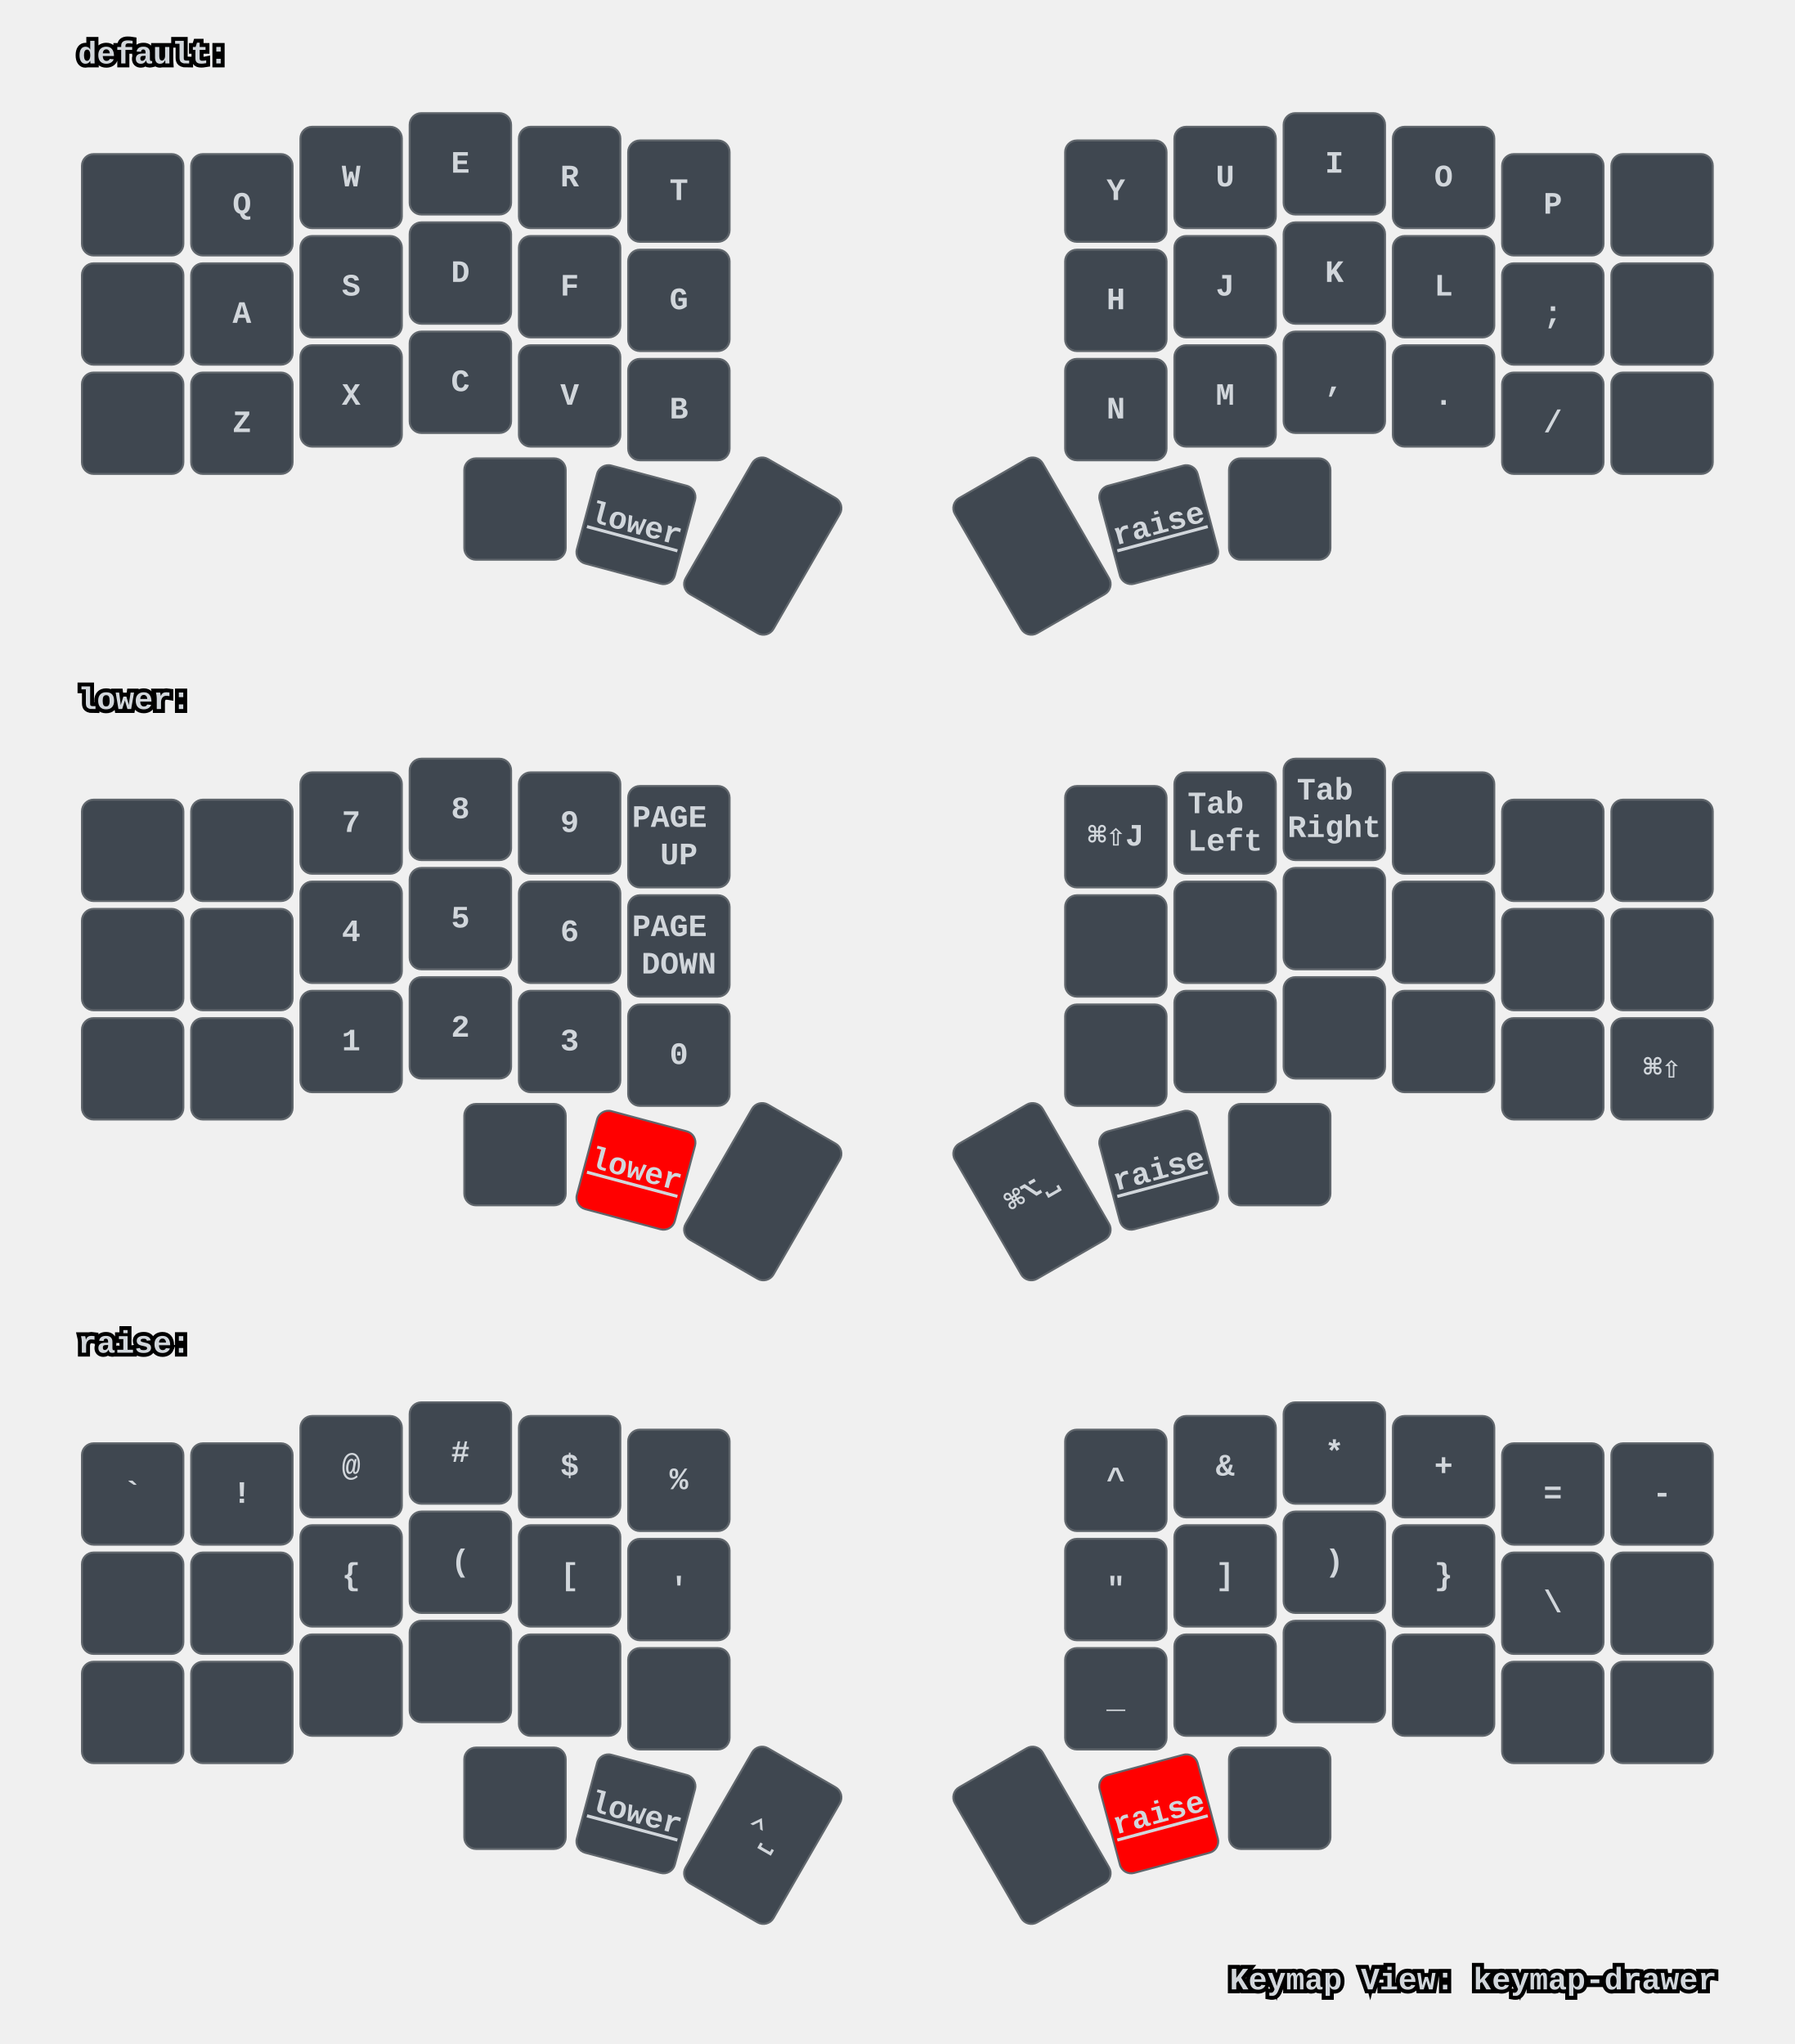
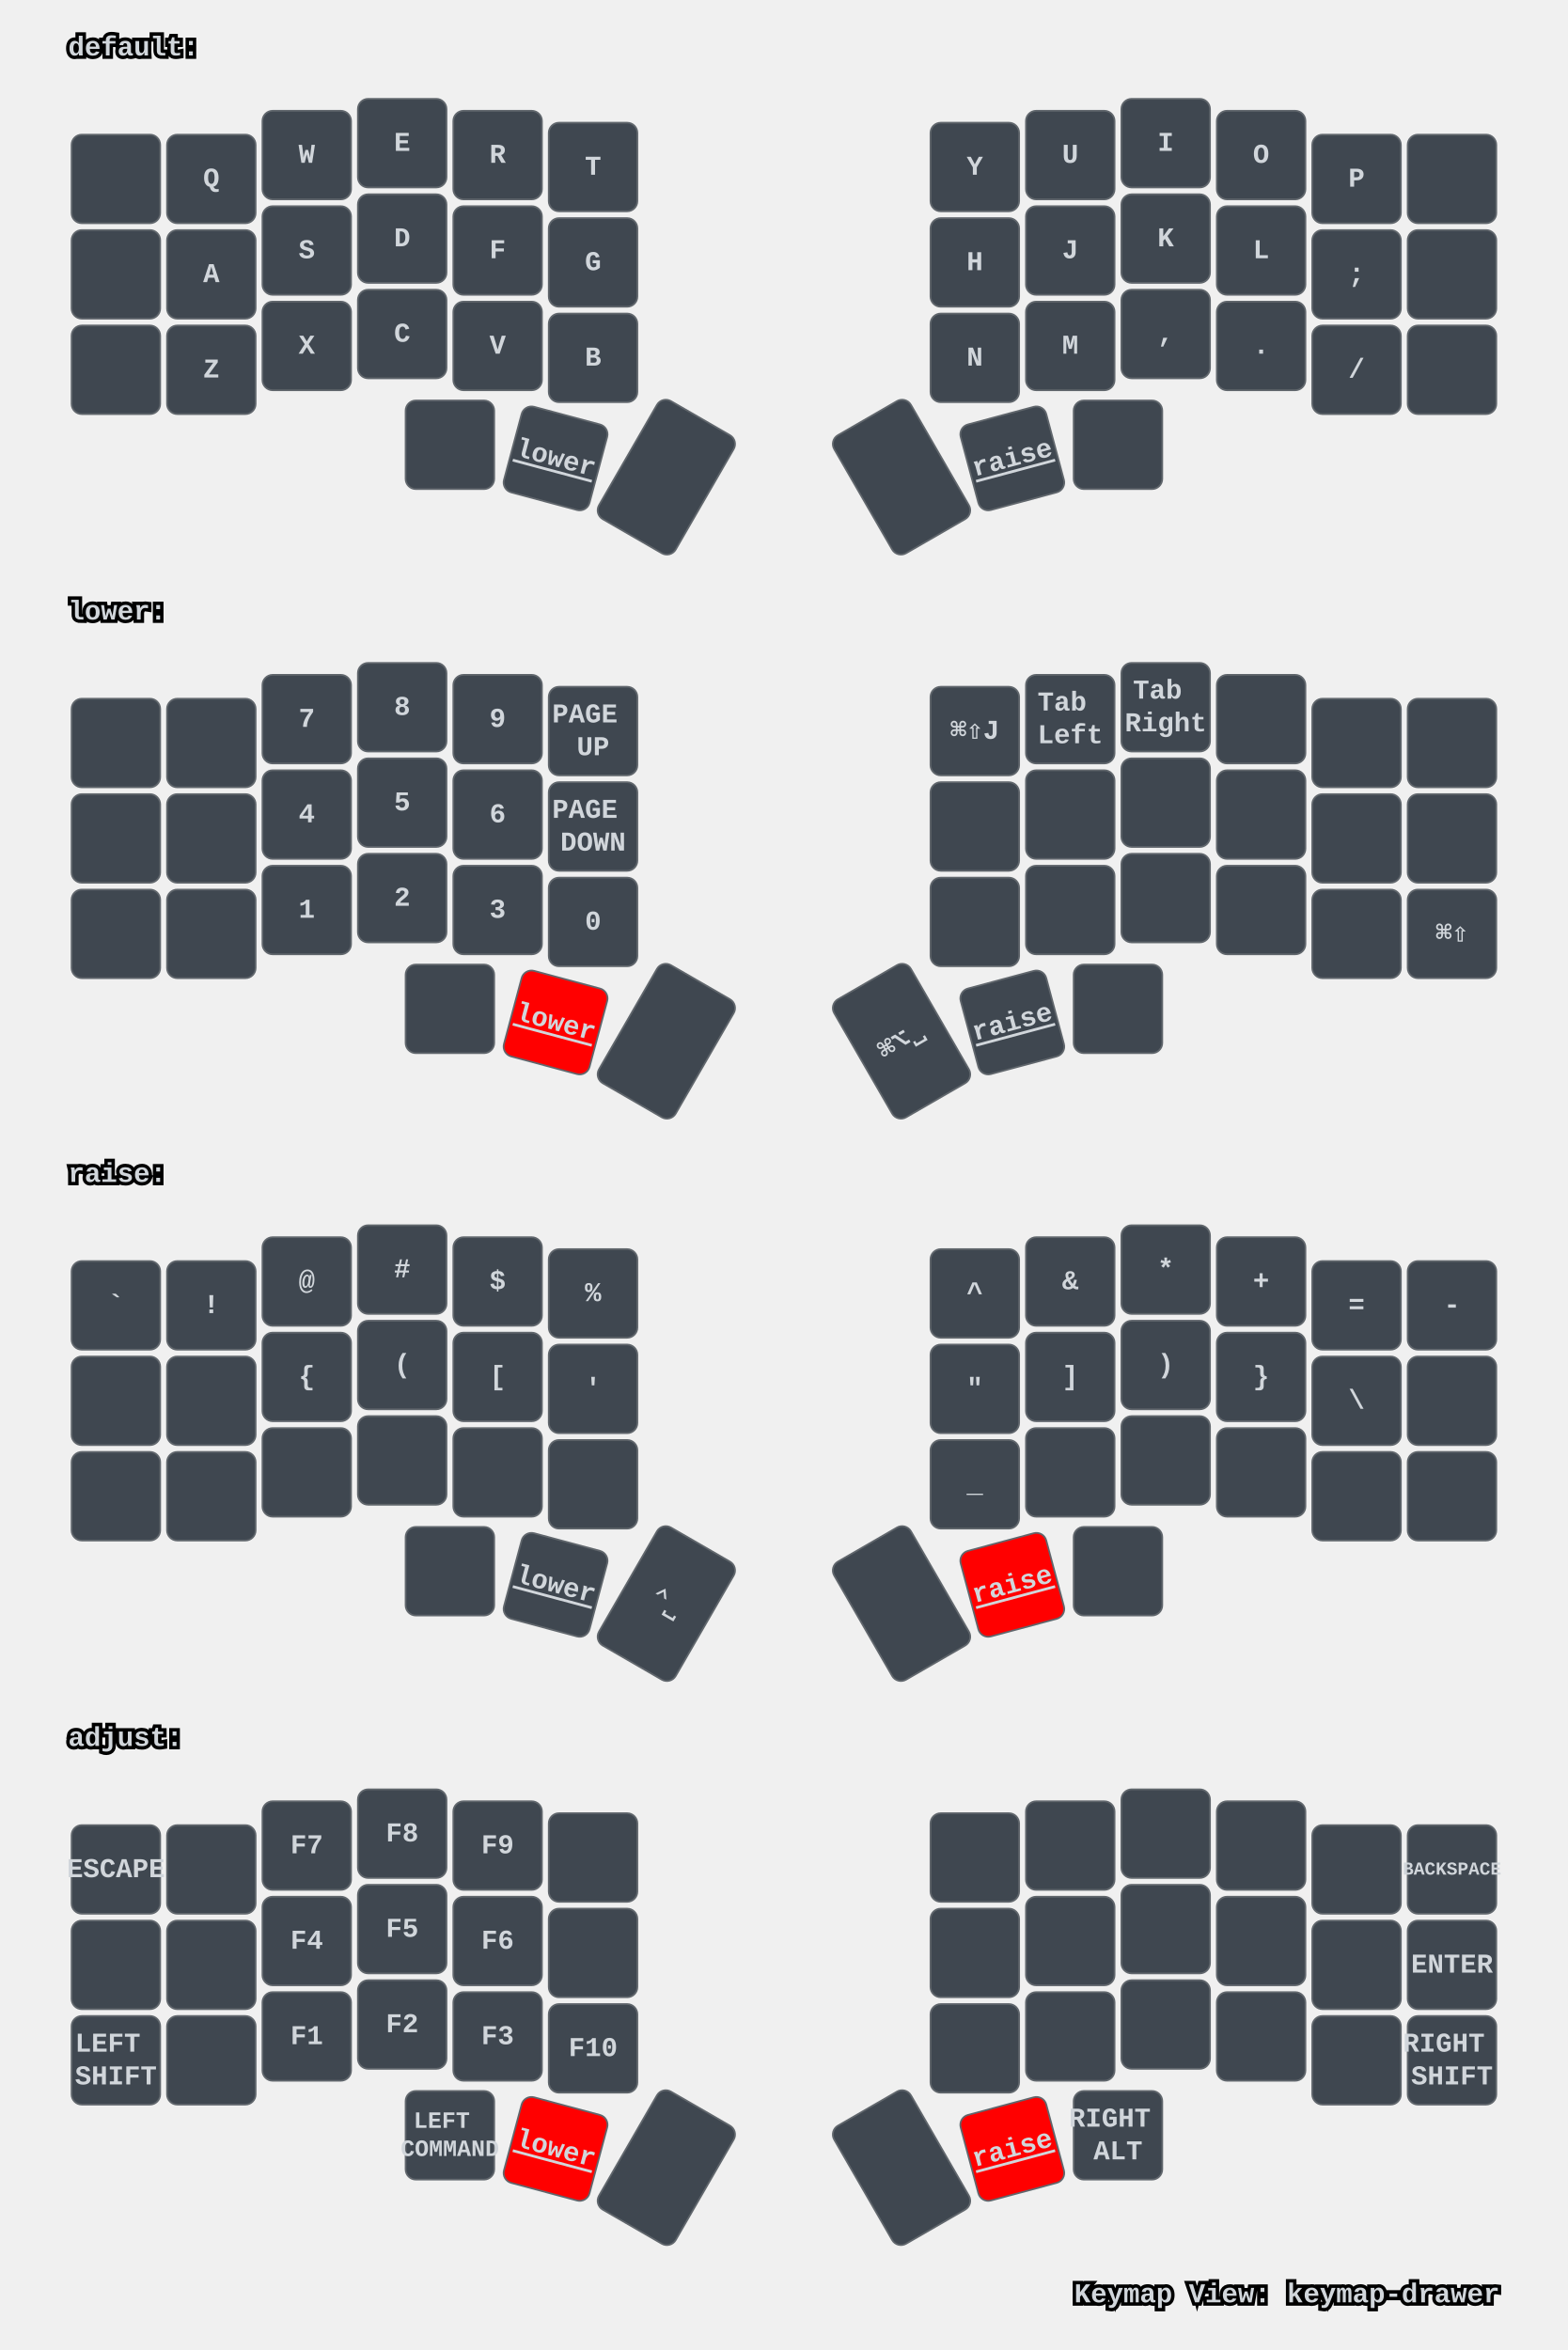
- <svg xmlns="http://www.w3.org/2000/svg" xmlns:xlink="http://www.w3.org/1999/xlink" width="920" height="1048" viewBox="0 0 920 1048" class="keymap">
+ <svg xmlns="http://www.w3.org/2000/svg" xmlns:xlink="http://www.w3.org/1999/xlink" width="920" height="1379" viewBox="0 0 920 1379" class="keymap">
  <defs>/* start glyphs */
<svg id="mdi:apple-keyboard-command">
      <svg id="mdi-apple-keyboard-command" viewBox="0 0 24 24">
        <path d="M6,2A4,4 0 0,1 10,6V8H14V6A4,4 0 0,1 18,2A4,4 0 0,1 22,6A4,4 0 0,1 18,10H16V14H18A4,4 0 0,1 22,18A4,4 0 0,1 18,22A4,4 0 0,1 14,18V16H10V18A4,4 0 0,1 6,22A4,4 0 0,1 2,18A4,4 0 0,1 6,14H8V10H6A4,4 0 0,1 2,6A4,4 0 0,1 6,2M16,18A2,2 0 0,0 18,20A2,2 0 0,0 20,18A2,2 0 0,0 18,16H16V18M14,10H10V14H14V10M6,16A2,2 0 0,0 4,18A2,2 0 0,0 6,20A2,2 0 0,0 8,18V16H6M8,6A2,2 0 0,0 6,4A2,2 0 0,0 4,6A2,2 0 0,0 6,8H8V6M18,8A2,2 0 0,0 20,6A2,2 0 0,0 18,4A2,2 0 0,0 16,6V8H18Z" />
      </svg>
    </svg>
    <svg id="mdi:apple-keyboard-control">
      <svg id="mdi-apple-keyboard-control" viewBox="0 0 24 24">
        <path d="M19.78,11.78L18.36,13.19L12,6.83L5.64,13.19L4.22,11.78L12,4L19.78,11.78Z" />
      </svg>
    </svg>
    <svg id="mdi:apple-keyboard-option">
      <svg id="mdi-apple-keyboard-option" viewBox="0 0 24 24">
        <path d="M3,4H9.11L16.15,18H21V20H14.88L7.84,6H3V4M14,4H21V6H14V4Z" />
      </svg>
    </svg>
    <svg id="mdi:apple-keyboard-shift">
      <svg id="mdi-apple-keyboard-shift" viewBox="0 0 24 24">
        <path d="M15,18V12H17.17L12,6.83L6.83,12H9V18H15M12,4L22,14H17V20H7V14H2L12,4Z" />
      </svg>
    </svg>
    <svg id="mdi:arrow-down-bold">
      <svg id="mdi-arrow-down-bold" viewBox="0 0 24 24">
        <path d="M9,4H15V12H19.84L12,19.84L4.16,12H9V4Z" />
      </svg>
    </svg>
    <svg id="mdi:arrow-left-bold">
      <svg id="mdi-arrow-left-bold" viewBox="0 0 24 24">
        <path d="M20,9V15H12V19.84L4.16,12L12,4.16V9H20Z" />
      </svg>
    </svg>
    <svg id="mdi:arrow-right-bold">
      <svg id="mdi-arrow-right-bold" viewBox="0 0 24 24">
        <path d="M4,15V9H12V4.16L19.84,12L12,19.84V15H4Z" />
      </svg>
    </svg>
    <svg id="mdi:arrow-up-bold">
      <svg id="mdi-arrow-up-bold" viewBox="0 0 24 24">
        <path d="M15,20H9V12H4.16L12,4.16L19.84,12H15V20Z" />
      </svg>
    </svg>
    <svg id="mdi:backspace-outline">
      <svg id="mdi-backspace-outline" viewBox="0 0 24 24">
        <path d="M19,15.59L17.59,17L14,13.41L10.41,17L9,15.59L12.59,12L9,8.41L10.41,7L14,10.59L17.59,7L19,8.41L15.41,12L19,15.59M22,3A2,2 0 0,1 24,5V19A2,2 0 0,1 22,21H7C6.31,21 5.77,20.64 5.41,20.11L0,12L5.41,3.88C5.77,3.35 6.31,3 7,3H22M22,5H7L2.28,12L7,19H22V5Z" />
      </svg>
    </svg>
    <svg id="mdi:backspace-reverse-outline">
      <svg id="mdi-backspace-reverse-outline" viewBox="0 0 24 24">
        <path d="M5,15.59L6.41,17L10,13.41L13.59,17L15,15.59L11.41,12L15,8.41L13.59,7L10,10.59L6.41,7L5,8.41L8.59,12L5,15.59M2,3A2,2 0 0,0 0,5V19A2,2 0 0,0 2,21H17C17.69,21 18.23,20.64 18.59,20.11L24,12L18.59,3.88C18.23,3.35 17.69,3 17,3H2M2,5H17L21.72,12L17,19H2V5Z" />
      </svg>
    </svg>
    <svg id="mdi:keyboard-esc">
      <svg id="mdi-keyboard-esc" viewBox="0 0 24 24">
        <path d="M1 7H7V9H3V11H7V13H3V15H7V17H1V7M11 7H15V9H11V11H13C14.11 11 15 11.9 15 13V15C15 16.11 14.11 17 13 17H9V15H13V13H11C9.9 13 9 12.11 9 11V9C9 7.9 9.9 7 11 7M19 7H21C22.11 7 23 7.9 23 9V10H21V9H19V15H21V14H23V15C23 16.11 22.11 17 21 17H19C17.9 17 17 16.11 17 15V9C17 7.9 17.9 7 19 7Z" />
      </svg>
    </svg>
    <svg id="mdi:keyboard-return">
      <svg id="mdi-keyboard-return" viewBox="0 0 24 24">
        <path d="M19,7V11H5.83L9.41,7.41L8,6L2,12L8,18L9.41,16.58L5.83,13H21V7H19Z" />
      </svg>
    </svg>
    <svg id="mdi:keyboard-space">
      <svg id="mdi-keyboard-space" viewBox="0 0 24 24">
        <path d="M3 15H5V19H19V15H21V19C21 20.1 20.1 21 19 21H5C3.9 21 3 20.1 3 19V15Z" />
      </svg>
    </svg>
    <svg id="mdi:keyboard-tab">
      <svg id="mdi-keyboard-tab" viewBox="0 0 24 24">
        <path d="M20,18H22V6H20M11.59,7.41L15.17,11H1V13H15.17L11.59,16.58L13,18L19,12L13,6L11.59,7.41Z" />
      </svg>
    </svg>
    <svg id="mdi:volume-high">
      <svg id="mdi-volume-high" viewBox="0 0 24 24">
        <path d="M14,3.23V5.29C16.89,6.15 19,8.83 19,12C19,15.17 16.89,17.84 14,18.7V20.77C18,19.86 21,16.28 21,12C21,7.72 18,4.14 14,3.23M16.5,12C16.5,10.23 15.5,8.71 14,7.97V16C15.5,15.29 16.5,13.76 16.5,12M3,9V15H7L12,20V4L7,9H3Z" />
      </svg>
    </svg>
    <svg id="mdi:volume-low">
      <svg id="mdi-volume-low" viewBox="0 0 24 24">
        <path d="M7,9V15H11L16,20V4L11,9H7Z" />
      </svg>
    </svg>
  </defs>/* end glyphs */
<style>/* inherit to force styles through use tags */
svg path {
    fill: inherit;
}

/* font and background color specifications */
svg.keymap {
    font-family: SFMono-Regular,Consolas,Liberation Mono,Menlo,monospace;
    font-size: 14px;
    font-kerning: normal;
    text-rendering: optimizeLegibility;
    fill: #24292e;
}

/* default key styling */
rect.key {
    fill: #f6f8fa;
}

rect.key, rect.combo {
    stroke: #c9cccf;
    stroke-width: 1;
}

/* default key side styling, only used is draw_key_sides is set */
rect.side {
    filter: brightness(90%);
}

/* color accent for combo boxes */
rect.combo, rect.combo-separate {
    fill: #cdf;
}

/* color accent for held keys */
rect.held, rect.combo.held {
    fill: #fdd;
}

/* color accent for ghost (optional) keys */
rect.ghost, rect.combo.ghost {
    stroke-dasharray: 4, 4;
    stroke-width: 2;
}

text {
    text-anchor: middle;
    dominant-baseline: middle;
}

/* styling for layer labels */
text.label {
    font-weight: bold;
    text-anchor: start;
    stroke: white;
    stroke-width: 4;
    paint-order: stroke;
}

/* styling for optional footer */
text.footer {
    text-anchor: end;
    dominant-baseline: auto;
    stroke: white;
    stroke-width: 4;
    paint-order: stroke;
}

/* styling for combo tap, and key non-tap label text */
text.combo, text.hold, text.shifted, text.left, text.right {
    font-size: 11px;
}

text.hold {
    text-anchor: middle;
    dominant-baseline: auto;
}

text.shifted {
    text-anchor: middle;
    dominant-baseline: hanging;
}

text.left {
    text-anchor: start;
}

text.right {
    text-anchor: end;
}

text.layer-activator {
    text-decoration: underline;
}

/* styling for hold/shifted label text in combo box */
text.combo.hold, text.combo.shifted, text.combo.left, text.combo.right {
    font-size: 8px;
}

/* lighter symbol for transparent keys */
text.trans {
    fill: #7b7e81;
}

/* styling for combo dendrons */
path.combo {
    stroke-width: 1;
    stroke: gray;
    fill: none;
}

/* Start Tabler Icons Cleanup */
/* cannot use height/width with glyphs */
.icon-tabler &gt; path {
    fill: inherit;
    stroke: inherit;
    stroke-width: 2;
}
/* hide tabler's default box */
.icon-tabler &gt; path[stroke="none"][fill="none"] {
    visibility: hidden;
}
/* End Tabler Icons Cleanup */

svg.keymap { fill: #d1d6db; }
rect.key { fill: #3f4750; }
rect.key, rect.combo { stroke: #60666c; }
rect.combo, rect.combo-separate { fill: #1f3d7a; }
rect.held, rect.combo.held { fill: #854747; }
text.label, text.footer { stroke: black; }
text.trans { fill: #7e8184; }
path.combo { stroke: #7f7f7f; }

/* For default sytles, see https://github.com/caksoylar/keymap-drawer/blob/main/keymap_drawer/config.py#L85 */

svg.keymap {
  font-family: Ubuntu Mono, Inconsolata, Consolas, Liberation Mono, Menlo, monospace;
  font-size: 16px;
  font-weight: bold;
  text-rendering: optimizeLegibility;
}

/* Color accent for held keys
red = #f00
green = #0f0
blue = #00f
yellow = #ff0
cyan = #0ff
magenta = #f0f
white = #fff
black = #000
grey = #888
light grey = #ccc
#ffc
*/
rect.held, rect.combo.held {
    fill: #f00;
}

/* Technique borrowed and extended from https://github.com/englmaxi/zmk-config/blob/master/keymap-drawer/config.yaml */
.sym_sub_text.tap {
  translate: -5px 2px;
  font-size: 20px;
}
.sym_sub_text.shifted {
  translate: 10px 13px;
  font-size: 10px;
  opacity: 1.0;
}
.combo.sym_sub_text.tap {
  translate: -1px 1px;
}
.combo.sym_sub_text.shifted {
  translate: 7px 5px;
  font-size: 10px;
  opacity: 1.0;
}

/* Toggle */
.toggle.shifted {
  translate: -10px 12px;
}

.toggle.hold {
  translate: 13px -23px;
}

/* Variant for tap-dances */
.tap_dance.tap {
  translate: -7px 0px;
  font-size: 12px;
}
.tap_dance.shifted {
  translate: 7px 17px;
  font-size: 12px;
  opacity: 1.0;
}

/* Variant for symbol next to symbol */
.sym_by_sym.tap {
  translate: -6px 0px;
}
.sym_by_sym.shifted {
  translate: 10px 12px;
  opacity: 1.0;
}

.combo.sym_by_sym.tap {
  translate: -35px 0px;
}
.combo.sym_by_sym.shifted {
  translate: 35px 20px;
  opacity: 1.0;
}

.combo.sym_by_sym.hold {
  visibility: hidden;
}

/* hide hold box for combo sym_by_sym */
.combo.sym_by_sym.hold &gt; path[stroke="none"][fill="none"] {
  visibility: hidden;
}
</style>
  <g transform="translate(40, 0)" class="layer-default">
    <text x="0" y="28" class="label" id="default">default:</text>
    <g transform="translate(0, 56)">
      <g transform="translate(28, 49)" class="key keypos-0">
        <rect rx="6" ry="6" x="-26" y="-26" width="52" height="52" class="key" />
        <use href="#mdi:keyboard-tab" xlink:href="#mdi:keyboard-tab" x="-9" y="-9" height="18" width="18.0" class="key tap glyph mdi:keyboard-tab" />
      </g>
      <g transform="translate(84, 49)" class="key keypos-1">
        <rect rx="6" ry="6" x="-26" y="-26" width="52" height="52" class="key" />
        <text x="0" y="0" class="key tap">Q</text>
      </g>
      <g transform="translate(140, 35)" class="key keypos-2">
        <rect rx="6" ry="6" x="-26" y="-26" width="52" height="52" class="key" />
        <text x="0" y="0" class="key tap">W</text>
      </g>
      <g transform="translate(196, 28)" class="key keypos-3">
        <rect rx="6" ry="6" x="-26" y="-26" width="52" height="52" class="key" />
        <text x="0" y="0" class="key tap">E</text>
      </g>
      <g transform="translate(252, 35)" class="key keypos-4">
        <rect rx="6" ry="6" x="-26" y="-26" width="52" height="52" class="key" />
        <text x="0" y="0" class="key tap">R</text>
      </g>
      <g transform="translate(308, 42)" class="key keypos-5">
        <rect rx="6" ry="6" x="-26" y="-26" width="52" height="52" class="key" />
        <text x="0" y="0" class="key tap">T</text>
      </g>
      <g transform="translate(532, 42)" class="key keypos-6">
        <rect rx="6" ry="6" x="-26" y="-26" width="52" height="52" class="key" />
        <text x="0" y="0" class="key tap">Y</text>
      </g>
      <g transform="translate(588, 35)" class="key keypos-7">
        <rect rx="6" ry="6" x="-26" y="-26" width="52" height="52" class="key" />
        <text x="0" y="0" class="key tap">U</text>
      </g>
      <g transform="translate(644, 28)" class="key keypos-8">
        <rect rx="6" ry="6" x="-26" y="-26" width="52" height="52" class="key" />
        <text x="0" y="0" class="key tap">I</text>
      </g>
      <g transform="translate(700, 35)" class="key keypos-9">
        <rect rx="6" ry="6" x="-26" y="-26" width="52" height="52" class="key" />
        <text x="0" y="0" class="key tap">O</text>
      </g>
      <g transform="translate(756, 49)" class="key keypos-10">
        <rect rx="6" ry="6" x="-26" y="-26" width="52" height="52" class="key" />
        <text x="0" y="0" class="key tap">P</text>
      </g>
      <g transform="translate(812, 49)" class="key keypos-11">
        <rect rx="6" ry="6" x="-26" y="-26" width="52" height="52" class="key" />
        <use href="#mdi:backspace-outline" xlink:href="#mdi:backspace-outline" x="-9" y="-9" height="18" width="18.0" class="key tap glyph mdi:backspace-outline" />
      </g>
      <g transform="translate(28, 105)" class="key keypos-12">
        <rect rx="6" ry="6" x="-26" y="-26" width="52" height="52" class="key" />
        <use href="#mdi:apple-keyboard-control" xlink:href="#mdi:apple-keyboard-control" x="-9" y="-9" height="18" width="18.0" class="key tap glyph mdi:apple-keyboard-control" />
      </g>
      <g transform="translate(84, 105)" class="key keypos-13">
        <rect rx="6" ry="6" x="-26" y="-26" width="52" height="52" class="key" />
        <text x="0" y="0" class="key tap">A</text>
      </g>
      <g transform="translate(140, 91)" class="key keypos-14">
        <rect rx="6" ry="6" x="-26" y="-26" width="52" height="52" class="key" />
        <text x="0" y="0" class="key tap">S</text>
      </g>
      <g transform="translate(196, 84)" class="key keypos-15">
        <rect rx="6" ry="6" x="-26" y="-26" width="52" height="52" class="key" />
        <text x="0" y="0" class="key tap">D</text>
      </g>
      <g transform="translate(252, 91)" class="key keypos-16">
        <rect rx="6" ry="6" x="-26" y="-26" width="52" height="52" class="key" />
        <text x="0" y="0" class="key tap">F</text>
      </g>
      <g transform="translate(308, 98)" class="key keypos-17">
        <rect rx="6" ry="6" x="-26" y="-26" width="52" height="52" class="key" />
        <text x="0" y="0" class="key tap">G</text>
      </g>
      <g transform="translate(532, 98)" class="key keypos-18">
        <rect rx="6" ry="6" x="-26" y="-26" width="52" height="52" class="key" />
        <text x="0" y="0" class="key tap">H</text>
      </g>
      <g transform="translate(588, 91)" class="key keypos-19">
        <rect rx="6" ry="6" x="-26" y="-26" width="52" height="52" class="key" />
        <text x="0" y="0" class="key tap">J</text>
      </g>
      <g transform="translate(644, 84)" class="key keypos-20">
        <rect rx="6" ry="6" x="-26" y="-26" width="52" height="52" class="key" />
        <text x="0" y="0" class="key tap">K</text>
      </g>
      <g transform="translate(700, 91)" class="key keypos-21">
        <rect rx="6" ry="6" x="-26" y="-26" width="52" height="52" class="key" />
        <text x="0" y="0" class="key tap">L</text>
      </g>
      <g transform="translate(756, 105)" class="key keypos-22">
        <rect rx="6" ry="6" x="-26" y="-26" width="52" height="52" class="key" />
        <text x="0" y="0" class="key tap">;</text>
      </g>
      <g transform="translate(812, 105)" class="key keypos-23">
        <rect rx="6" ry="6" x="-26" y="-26" width="52" height="52" class="key" />
        <use href="#mdi:keyboard-return" xlink:href="#mdi:keyboard-return" x="-9" y="-9" height="18" width="18.0" class="key tap glyph mdi:keyboard-return" />
      </g>
      <g transform="translate(28, 161)" class="key keypos-24">
        <rect rx="6" ry="6" x="-26" y="-26" width="52" height="52" class="key" />
        <use href="#mdi:apple-keyboard-shift" xlink:href="#mdi:apple-keyboard-shift" x="-9" y="-9" height="18" width="18.0" class="key tap glyph mdi:apple-keyboard-shift" />
      </g>
      <g transform="translate(84, 161)" class="key keypos-25">
        <rect rx="6" ry="6" x="-26" y="-26" width="52" height="52" class="key" />
        <text x="0" y="0" class="key tap">Z</text>
      </g>
      <g transform="translate(140, 147)" class="key keypos-26">
        <rect rx="6" ry="6" x="-26" y="-26" width="52" height="52" class="key" />
        <text x="0" y="0" class="key tap">X</text>
      </g>
      <g transform="translate(196, 140)" class="key keypos-27">
        <rect rx="6" ry="6" x="-26" y="-26" width="52" height="52" class="key" />
        <text x="0" y="0" class="key tap">C</text>
      </g>
      <g transform="translate(252, 147)" class="key keypos-28">
        <rect rx="6" ry="6" x="-26" y="-26" width="52" height="52" class="key" />
        <text x="0" y="0" class="key tap">V</text>
      </g>
      <g transform="translate(308, 154)" class="key keypos-29">
        <rect rx="6" ry="6" x="-26" y="-26" width="52" height="52" class="key" />
        <text x="0" y="0" class="key tap">B</text>
      </g>
      <g transform="translate(532, 154)" class="key keypos-30">
        <rect rx="6" ry="6" x="-26" y="-26" width="52" height="52" class="key" />
        <text x="0" y="0" class="key tap">N</text>
      </g>
      <g transform="translate(588, 147)" class="key keypos-31">
        <rect rx="6" ry="6" x="-26" y="-26" width="52" height="52" class="key" />
        <text x="0" y="0" class="key tap">M</text>
      </g>
      <g transform="translate(644, 140)" class="key keypos-32">
        <rect rx="6" ry="6" x="-26" y="-26" width="52" height="52" class="key" />
        <text x="0" y="0" class="key tap">,</text>
      </g>
      <g transform="translate(700, 147)" class="key keypos-33">
        <rect rx="6" ry="6" x="-26" y="-26" width="52" height="52" class="key" />
        <text x="0" y="0" class="key tap">.</text>
      </g>
      <g transform="translate(756, 161)" class="key keypos-34">
        <rect rx="6" ry="6" x="-26" y="-26" width="52" height="52" class="key" />
        <text x="0" y="0" class="key tap">/</text>
      </g>
      <g transform="translate(812, 161)" class="key keypos-35">
        <rect rx="6" ry="6" x="-26" y="-26" width="52" height="52" class="key" />
        <use href="#mdi:apple-keyboard-shift" xlink:href="#mdi:apple-keyboard-shift" x="-9" y="-9" height="18" width="18.0" class="key tap glyph mdi:apple-keyboard-shift" />
      </g>
      <g transform="translate(224, 205)" class="key keypos-36">
        <rect rx="6" ry="6" x="-26" y="-26" width="52" height="52" class="key" />
        <use href="#mdi:apple-keyboard-command" xlink:href="#mdi:apple-keyboard-command" x="-9" y="-9" height="18" width="18.0" class="key tap glyph mdi:apple-keyboard-command" />
      </g>
      <g transform="translate(286, 213) rotate(15.0)" class="key keypos-37">
        <rect rx="6" ry="6" x="-26" y="-26" width="52" height="52" class="key" />
        <a href="#lower">
          <text x="0" y="0" class="key tap layer-activator">lower</text>
        </a>
      </g>
      <g transform="translate(351, 224) rotate(30.0)" class="key keypos-38">
        <rect rx="6" ry="6" x="-26" y="-40" width="52" height="80" class="key" />
        <use href="#mdi:keyboard-space" xlink:href="#mdi:keyboard-space" x="-9" y="-9" height="18" width="18.0" class="key tap glyph mdi:keyboard-space" />
      </g>
      <g transform="translate(489, 224) rotate(-30.0)" class="key keypos-39">
        <rect rx="6" ry="6" x="-26" y="-40" width="52" height="80" class="key" />
        <use href="#mdi:keyboard-space" xlink:href="#mdi:keyboard-space" x="-9" y="-9" height="18" width="18.0" class="key tap glyph mdi:keyboard-space" />
      </g>
      <g transform="translate(554, 213) rotate(-15.0)" class="key keypos-40">
        <rect rx="6" ry="6" x="-26" y="-26" width="52" height="52" class="key" />
        <a href="#raise">
          <text x="0" y="0" class="key tap layer-activator">raise</text>
        </a>
      </g>
      <g transform="translate(616, 205)" class="key keypos-41">
        <rect rx="6" ry="6" x="-26" y="-26" width="52" height="52" class="key" />
        <use href="#mdi:apple-keyboard-option" xlink:href="#mdi:apple-keyboard-option" x="-9" y="-9" height="18" width="18.0" class="key tap glyph mdi:apple-keyboard-option" />
      </g>
    </g>
  </g>
  <g transform="translate(40, 331)" class="layer-lower">
    <text x="0" y="28" class="label" id="lower">lower:</text>
    <g transform="translate(0, 56)">
      <g transform="translate(28, 49)" class="key keypos-0">
        <rect rx="6" ry="6" x="-26" y="-26" width="52" height="52" class="key" />
        <use href="#mdi:keyboard-esc" xlink:href="#mdi:keyboard-esc" x="-9" y="-9" height="18" width="18.0" class="key tap glyph mdi:keyboard-esc" />
      </g>
      <g transform="translate(84, 49)" class="key keypos-1">
        <rect rx="6" ry="6" x="-26" y="-26" width="52" height="52" class="key" />
      </g>
      <g transform="translate(140, 35)" class="key keypos-2">
        <rect rx="6" ry="6" x="-26" y="-26" width="52" height="52" class="key" />
        <text x="0" y="0" class="key tap">7</text>
      </g>
      <g transform="translate(196, 28)" class="key keypos-3">
        <rect rx="6" ry="6" x="-26" y="-26" width="52" height="52" class="key" />
        <text x="0" y="0" class="key tap">8</text>
      </g>
      <g transform="translate(252, 35)" class="key keypos-4">
        <rect rx="6" ry="6" x="-26" y="-26" width="52" height="52" class="key" />
        <text x="0" y="0" class="key tap">9</text>
      </g>
      <g transform="translate(308, 42)" class="key keypos-5">
        <rect rx="6" ry="6" x="-26" y="-26" width="52" height="52" class="key" />
        <text x="0" y="0" class="key tap">
          <tspan x="0" dy="-0.6em">PAGE</tspan>
          <tspan x="0" dy="1.2em">UP</tspan>
        </text>
      </g>
      <g transform="translate(532, 42)" class="key keypos-6">
        <rect rx="6" ry="6" x="-26" y="-26" width="52" height="52" class="key" />
        <text x="0" y="0" class="key tap">⌘⇧J</text>
      </g>
      <g transform="translate(588, 35)" class="key keypos-7">
        <rect rx="6" ry="6" x="-26" y="-26" width="52" height="52" class="key" />
        <text x="0" y="0" class="key tap">
          <tspan x="0" dy="-0.6em">Tab</tspan>
          <tspan x="0" dy="1.2em">Left</tspan>
        </text>
      </g>
      <g transform="translate(644, 28)" class="key keypos-8">
        <rect rx="6" ry="6" x="-26" y="-26" width="52" height="52" class="key" />
        <text x="0" y="0" class="key tap">
          <tspan x="0" dy="-0.6em">Tab</tspan>
          <tspan x="0" dy="1.2em">Right</tspan>
        </text>
      </g>
      <g transform="translate(700, 35)" class="key keypos-9">
        <rect rx="6" ry="6" x="-26" y="-26" width="52" height="52" class="key" />
      </g>
      <g transform="translate(756, 49)" class="key keypos-10">
        <rect rx="6" ry="6" x="-26" y="-26" width="52" height="52" class="key" />
      </g>
      <g transform="translate(812, 49)" class="key keypos-11">
        <rect rx="6" ry="6" x="-26" y="-26" width="52" height="52" class="key" />
        <use href="#mdi:backspace-reverse-outline" xlink:href="#mdi:backspace-reverse-outline" x="-9" y="-9" height="18" width="18.0" class="key tap glyph mdi:backspace-reverse-outline" />
      </g>
      <g transform="translate(28, 105)" class="key keypos-12">
        <rect rx="6" ry="6" x="-26" y="-26" width="52" height="52" class="key" />
        <use href="#mdi:apple-keyboard-control" xlink:href="#mdi:apple-keyboard-control" x="-9" y="-9" height="18" width="18.0" class="key tap glyph mdi:apple-keyboard-control" />
      </g>
      <g transform="translate(84, 105)" class="key keypos-13">
        <rect rx="6" ry="6" x="-26" y="-26" width="52" height="52" class="key" />
      </g>
      <g transform="translate(140, 91)" class="key keypos-14">
        <rect rx="6" ry="6" x="-26" y="-26" width="52" height="52" class="key" />
        <text x="0" y="0" class="key tap">4</text>
      </g>
      <g transform="translate(196, 84)" class="key keypos-15">
        <rect rx="6" ry="6" x="-26" y="-26" width="52" height="52" class="key" />
        <text x="0" y="0" class="key tap">5</text>
      </g>
      <g transform="translate(252, 91)" class="key keypos-16">
        <rect rx="6" ry="6" x="-26" y="-26" width="52" height="52" class="key" />
        <text x="0" y="0" class="key tap">6</text>
      </g>
      <g transform="translate(308, 98)" class="key keypos-17">
        <rect rx="6" ry="6" x="-26" y="-26" width="52" height="52" class="key" />
        <text x="0" y="0" class="key tap">
          <tspan x="0" dy="-0.6em">PAGE</tspan>
          <tspan x="0" dy="1.2em">DOWN</tspan>
        </text>
      </g>
      <g transform="translate(532, 98)" class="key keypos-18">
        <rect rx="6" ry="6" x="-26" y="-26" width="52" height="52" class="key" />
        <use href="#mdi:arrow-left-bold" xlink:href="#mdi:arrow-left-bold" x="-9" y="-9" height="18" width="18.0" class="key tap glyph mdi:arrow-left-bold" />
      </g>
      <g transform="translate(588, 91)" class="key keypos-19">
        <rect rx="6" ry="6" x="-26" y="-26" width="52" height="52" class="key" />
        <use href="#mdi:arrow-down-bold" xlink:href="#mdi:arrow-down-bold" x="-9" y="-9" height="18" width="18.0" class="key tap glyph mdi:arrow-down-bold" />
      </g>
      <g transform="translate(644, 84)" class="key keypos-20">
        <rect rx="6" ry="6" x="-26" y="-26" width="52" height="52" class="key" />
        <use href="#mdi:arrow-up-bold" xlink:href="#mdi:arrow-up-bold" x="-9" y="-9" height="18" width="18.0" class="key tap glyph mdi:arrow-up-bold" />
      </g>
      <g transform="translate(700, 91)" class="key keypos-21">
        <rect rx="6" ry="6" x="-26" y="-26" width="52" height="52" class="key" />
        <use href="#mdi:arrow-right-bold" xlink:href="#mdi:arrow-right-bold" x="-9" y="-9" height="18" width="18.0" class="key tap glyph mdi:arrow-right-bold" />
      </g>
      <g transform="translate(756, 105)" class="key keypos-22">
        <rect rx="6" ry="6" x="-26" y="-26" width="52" height="52" class="key" />
      </g>
      <g transform="translate(812, 105)" class="key keypos-23">
        <rect rx="6" ry="6" x="-26" y="-26" width="52" height="52" class="key" />
        <use href="#mdi:keyboard-return" xlink:href="#mdi:keyboard-return" x="-9" y="-9" height="18" width="18.0" class="key tap glyph mdi:keyboard-return" />
      </g>
      <g transform="translate(28, 161)" class="key keypos-24">
        <rect rx="6" ry="6" x="-26" y="-26" width="52" height="52" class="key" />
        <use href="#mdi:apple-keyboard-shift" xlink:href="#mdi:apple-keyboard-shift" x="-9" y="-9" height="18" width="18.0" class="key tap glyph mdi:apple-keyboard-shift" />
      </g>
      <g transform="translate(84, 161)" class="key keypos-25">
        <rect rx="6" ry="6" x="-26" y="-26" width="52" height="52" class="key" />
      </g>
      <g transform="translate(140, 147)" class="key keypos-26">
        <rect rx="6" ry="6" x="-26" y="-26" width="52" height="52" class="key" />
        <text x="0" y="0" class="key tap">1</text>
      </g>
      <g transform="translate(196, 140)" class="key keypos-27">
        <rect rx="6" ry="6" x="-26" y="-26" width="52" height="52" class="key" />
        <text x="0" y="0" class="key tap">2</text>
      </g>
      <g transform="translate(252, 147)" class="key keypos-28">
        <rect rx="6" ry="6" x="-26" y="-26" width="52" height="52" class="key" />
        <text x="0" y="0" class="key tap">3</text>
      </g>
      <g transform="translate(308, 154)" class="key keypos-29">
        <rect rx="6" ry="6" x="-26" y="-26" width="52" height="52" class="key" />
        <text x="0" y="0" class="key tap">0</text>
      </g>
      <g transform="translate(532, 154)" class="key keypos-30">
        <rect rx="6" ry="6" x="-26" y="-26" width="52" height="52" class="key" />
        <use href="#mdi:volume-low" xlink:href="#mdi:volume-low" x="-9" y="-9" height="18" width="18.0" class="key tap glyph mdi:volume-low" />
      </g>
      <g transform="translate(588, 147)" class="key keypos-31">
        <rect rx="6" ry="6" x="-26" y="-26" width="52" height="52" class="key" />
        <use href="#mdi:volume-high" xlink:href="#mdi:volume-high" x="-9" y="-9" height="18" width="18.0" class="key tap glyph mdi:volume-high" />
      </g>
      <g transform="translate(644, 140)" class="key keypos-32">
        <rect rx="6" ry="6" x="-26" y="-26" width="52" height="52" class="key" />
      </g>
      <g transform="translate(700, 147)" class="key keypos-33">
        <rect rx="6" ry="6" x="-26" y="-26" width="52" height="52" class="key" />
      </g>
      <g transform="translate(756, 161)" class="key keypos-34">
        <rect rx="6" ry="6" x="-26" y="-26" width="52" height="52" class="key" />
      </g>
      <g transform="translate(812, 161)" class="key keypos-35">
        <rect rx="6" ry="6" x="-26" y="-26" width="52" height="52" class="key" />
        <text x="0" y="0" class="key tap">⌘⇧</text>
      </g>
      <g transform="translate(224, 205)" class="key keypos-36">
        <rect rx="6" ry="6" x="-26" y="-26" width="52" height="52" class="key" />
        <use href="#mdi:apple-keyboard-command" xlink:href="#mdi:apple-keyboard-command" x="-9" y="-9" height="18" width="18.0" class="key tap glyph mdi:apple-keyboard-command" />
      </g>
      <g transform="translate(286, 213) rotate(15.0)" class="key held keypos-37">
        <rect rx="6" ry="6" x="-26" y="-26" width="52" height="52" class="key held" />
        <a href="#lower">
          <text x="0" y="0" class="key held tap layer-activator">lower</text>
        </a>
      </g>
      <g transform="translate(351, 224) rotate(30.0)" class="key keypos-38">
        <rect rx="6" ry="6" x="-26" y="-40" width="52" height="80" class="key" />
        <use href="#mdi:keyboard-space" xlink:href="#mdi:keyboard-space" x="-9" y="-9" height="18" width="18.0" class="key tap glyph mdi:keyboard-space" />
      </g>
      <g transform="translate(489, 224) rotate(-30.0)" class="key keypos-39">
        <rect rx="6" ry="6" x="-26" y="-40" width="52" height="80" class="key" />
        <text x="0" y="0" class="key tap">⌘⌥⎵</text>
      </g>
      <g transform="translate(554, 213) rotate(-15.0)" class="key keypos-40">
        <rect rx="6" ry="6" x="-26" y="-26" width="52" height="52" class="key" />
        <a href="#raise">
          <text x="0" y="0" class="key tap layer-activator">raise</text>
        </a>
      </g>
      <g transform="translate(616, 205)" class="key keypos-41">
        <rect rx="6" ry="6" x="-26" y="-26" width="52" height="52" class="key" />
        <use href="#mdi:apple-keyboard-option" xlink:href="#mdi:apple-keyboard-option" x="-9" y="-9" height="18" width="18.0" class="key tap glyph mdi:apple-keyboard-option" />
      </g>
    </g>
  </g>
  <g transform="translate(40, 661)" class="layer-raise">
    <text x="0" y="28" class="label" id="raise">raise:</text>
    <g transform="translate(0, 56)">
      <g transform="translate(28, 49)" class="key keypos-0">
        <rect rx="6" ry="6" x="-26" y="-26" width="52" height="52" class="key" />
        <text x="0" y="0" class="key tap">`</text>
      </g>
      <g transform="translate(84, 49)" class="key keypos-1">
        <rect rx="6" ry="6" x="-26" y="-26" width="52" height="52" class="key" />
        <text x="0" y="0" class="key tap">!</text>
      </g>
      <g transform="translate(140, 35)" class="key keypos-2">
        <rect rx="6" ry="6" x="-26" y="-26" width="52" height="52" class="key" />
        <text x="0" y="0" class="key tap">@</text>
      </g>
      <g transform="translate(196, 28)" class="key keypos-3">
        <rect rx="6" ry="6" x="-26" y="-26" width="52" height="52" class="key" />
        <text x="0" y="0" class="key tap">#</text>
      </g>
      <g transform="translate(252, 35)" class="key keypos-4">
        <rect rx="6" ry="6" x="-26" y="-26" width="52" height="52" class="key" />
        <text x="0" y="0" class="key tap">$</text>
      </g>
      <g transform="translate(308, 42)" class="key keypos-5">
        <rect rx="6" ry="6" x="-26" y="-26" width="52" height="52" class="key" />
        <text x="0" y="0" class="key tap">%</text>
      </g>
      <g transform="translate(532, 42)" class="key keypos-6">
        <rect rx="6" ry="6" x="-26" y="-26" width="52" height="52" class="key" />
        <text x="0" y="0" class="key tap">^</text>
      </g>
      <g transform="translate(588, 35)" class="key keypos-7">
        <rect rx="6" ry="6" x="-26" y="-26" width="52" height="52" class="key" />
        <text x="0" y="0" class="key tap">&amp;</text>
      </g>
      <g transform="translate(644, 28)" class="key keypos-8">
        <rect rx="6" ry="6" x="-26" y="-26" width="52" height="52" class="key" />
        <text x="0" y="0" class="key tap">*</text>
      </g>
      <g transform="translate(700, 35)" class="key keypos-9">
        <rect rx="6" ry="6" x="-26" y="-26" width="52" height="52" class="key" />
        <text x="0" y="0" class="key tap">+</text>
      </g>
      <g transform="translate(756, 49)" class="key keypos-10">
        <rect rx="6" ry="6" x="-26" y="-26" width="52" height="52" class="key" />
        <text x="0" y="0" class="key tap">=</text>
      </g>
      <g transform="translate(812, 49)" class="key keypos-11">
        <rect rx="6" ry="6" x="-26" y="-26" width="52" height="52" class="key" />
        <text x="0" y="0" class="key tap">-</text>
      </g>
      <g transform="translate(28, 105)" class="key keypos-12">
        <rect rx="6" ry="6" x="-26" y="-26" width="52" height="52" class="key" />
        <use href="#mdi:apple-keyboard-control" xlink:href="#mdi:apple-keyboard-control" x="-9" y="-9" height="18" width="18.0" class="key tap glyph mdi:apple-keyboard-control" />
      </g>
      <g transform="translate(84, 105)" class="key keypos-13">
        <rect rx="6" ry="6" x="-26" y="-26" width="52" height="52" class="key" />
      </g>
      <g transform="translate(140, 91)" class="key keypos-14">
        <rect rx="6" ry="6" x="-26" y="-26" width="52" height="52" class="key" />
        <text x="0" y="0" class="key tap">{</text>
      </g>
      <g transform="translate(196, 84)" class="key keypos-15">
        <rect rx="6" ry="6" x="-26" y="-26" width="52" height="52" class="key" />
        <text x="0" y="0" class="key tap">(</text>
      </g>
      <g transform="translate(252, 91)" class="key keypos-16">
        <rect rx="6" ry="6" x="-26" y="-26" width="52" height="52" class="key" />
        <text x="0" y="0" class="key tap">[</text>
      </g>
      <g transform="translate(308, 98)" class="key keypos-17">
        <rect rx="6" ry="6" x="-26" y="-26" width="52" height="52" class="key" />
        <text x="0" y="0" class="key tap">'</text>
      </g>
      <g transform="translate(532, 98)" class="key keypos-18">
        <rect rx="6" ry="6" x="-26" y="-26" width="52" height="52" class="key" />
        <text x="0" y="0" class="key tap">"</text>
      </g>
      <g transform="translate(588, 91)" class="key keypos-19">
        <rect rx="6" ry="6" x="-26" y="-26" width="52" height="52" class="key" />
        <text x="0" y="0" class="key tap">]</text>
      </g>
      <g transform="translate(644, 84)" class="key keypos-20">
        <rect rx="6" ry="6" x="-26" y="-26" width="52" height="52" class="key" />
        <text x="0" y="0" class="key tap">)</text>
      </g>
      <g transform="translate(700, 91)" class="key keypos-21">
        <rect rx="6" ry="6" x="-26" y="-26" width="52" height="52" class="key" />
        <text x="0" y="0" class="key tap">}</text>
      </g>
      <g transform="translate(756, 105)" class="key keypos-22">
        <rect rx="6" ry="6" x="-26" y="-26" width="52" height="52" class="key" />
        <text x="0" y="0" class="key tap">\</text>
      </g>
      <g transform="translate(812, 105)" class="key keypos-23">
        <rect rx="6" ry="6" x="-26" y="-26" width="52" height="52" class="key" />
        <use href="#mdi:keyboard-return" xlink:href="#mdi:keyboard-return" x="-9" y="-9" height="18" width="18.0" class="key tap glyph mdi:keyboard-return" />
      </g>
      <g transform="translate(28, 161)" class="key keypos-24">
        <rect rx="6" ry="6" x="-26" y="-26" width="52" height="52" class="key" />
        <use href="#mdi:apple-keyboard-shift" xlink:href="#mdi:apple-keyboard-shift" x="-9" y="-9" height="18" width="18.0" class="key tap glyph mdi:apple-keyboard-shift" />
      </g>
      <g transform="translate(84, 161)" class="key keypos-25">
        <rect rx="6" ry="6" x="-26" y="-26" width="52" height="52" class="key" />
      </g>
      <g transform="translate(140, 147)" class="key keypos-26">
        <rect rx="6" ry="6" x="-26" y="-26" width="52" height="52" class="key" />
      </g>
      <g transform="translate(196, 140)" class="key keypos-27">
        <rect rx="6" ry="6" x="-26" y="-26" width="52" height="52" class="key" />
      </g>
      <g transform="translate(252, 147)" class="key keypos-28">
        <rect rx="6" ry="6" x="-26" y="-26" width="52" height="52" class="key" />
      </g>
      <g transform="translate(308, 154)" class="key keypos-29">
        <rect rx="6" ry="6" x="-26" y="-26" width="52" height="52" class="key" />
      </g>
      <g transform="translate(532, 154)" class="key keypos-30">
        <rect rx="6" ry="6" x="-26" y="-26" width="52" height="52" class="key" />
        <text x="0" y="0" class="key tap">_</text>
      </g>
      <g transform="translate(588, 147)" class="key keypos-31">
        <rect rx="6" ry="6" x="-26" y="-26" width="52" height="52" class="key" />
      </g>
      <g transform="translate(644, 140)" class="key keypos-32">
        <rect rx="6" ry="6" x="-26" y="-26" width="52" height="52" class="key" />
      </g>
      <g transform="translate(700, 147)" class="key keypos-33">
        <rect rx="6" ry="6" x="-26" y="-26" width="52" height="52" class="key" />
      </g>
      <g transform="translate(756, 161)" class="key keypos-34">
        <rect rx="6" ry="6" x="-26" y="-26" width="52" height="52" class="key" />
      </g>
      <g transform="translate(812, 161)" class="key keypos-35">
        <rect rx="6" ry="6" x="-26" y="-26" width="52" height="52" class="key" />
        <use href="#mdi:apple-keyboard-shift" xlink:href="#mdi:apple-keyboard-shift" x="-9" y="-9" height="18" width="18.0" class="key tap glyph mdi:apple-keyboard-shift" />
      </g>
      <g transform="translate(224, 205)" class="key keypos-36">
        <rect rx="6" ry="6" x="-26" y="-26" width="52" height="52" class="key" />
        <use href="#mdi:apple-keyboard-command" xlink:href="#mdi:apple-keyboard-command" x="-9" y="-9" height="18" width="18.0" class="key tap glyph mdi:apple-keyboard-command" />
      </g>
      <g transform="translate(286, 213) rotate(15.0)" class="key keypos-37">
        <rect rx="6" ry="6" x="-26" y="-26" width="52" height="52" class="key" />
        <a href="#lower">
          <text x="0" y="0" class="key tap layer-activator">lower</text>
        </a>
      </g>
      <g transform="translate(351, 224) rotate(30.0)" class="key keypos-38">
        <rect rx="6" ry="6" x="-26" y="-40" width="52" height="80" class="key" />
        <text x="0" y="0" class="key tap">⌃⎵</text>
      </g>
      <g transform="translate(489, 224) rotate(-30.0)" class="key keypos-39">
        <rect rx="6" ry="6" x="-26" y="-40" width="52" height="80" class="key" />
        <use href="#mdi:keyboard-space" xlink:href="#mdi:keyboard-space" x="-9" y="-9" height="18" width="18.0" class="key tap glyph mdi:keyboard-space" />
      </g>
      <g transform="translate(554, 213) rotate(-15.0)" class="key held keypos-40">
        <rect rx="6" ry="6" x="-26" y="-26" width="52" height="52" class="key held" />
        <a href="#raise">
          <text x="0" y="0" class="key held tap layer-activator">raise</text>
        </a>
      </g>
      <g transform="translate(616, 205)" class="key keypos-41">
        <rect rx="6" ry="6" x="-26" y="-26" width="52" height="52" class="key" />
        <use href="#mdi:apple-keyboard-option" xlink:href="#mdi:apple-keyboard-option" x="-9" y="-9" height="18" width="18.0" class="key tap glyph mdi:apple-keyboard-option" />
      </g>
    </g>
  </g>
-   <text x="880.0" y="1020.0" class="footer">Keymap View: <a href="https://github.com/caksoylar/keymap-drawer">keymap-drawer</a>
+   <g transform="translate(40, 992)" class="layer-adjust">
+     <text x="0" y="28" class="label" id="adjust">adjust:</text>
+     <g transform="translate(0, 56)">
+       <g transform="translate(28, 49)" class="key keypos-0">
+         <rect rx="6" ry="6" x="-26" y="-26" width="52" height="52" class="key" />
+         <text x="0" y="0" class="key tap">ESCAPE</text>
+       </g>
+       <g transform="translate(84, 49)" class="key keypos-1">
+         <rect rx="6" ry="6" x="-26" y="-26" width="52" height="52" class="key" />
+       </g>
+       <g transform="translate(140, 35)" class="key keypos-2">
+         <rect rx="6" ry="6" x="-26" y="-26" width="52" height="52" class="key" />
+         <text x="0" y="0" class="key tap">F7</text>
+       </g>
+       <g transform="translate(196, 28)" class="key keypos-3">
+         <rect rx="6" ry="6" x="-26" y="-26" width="52" height="52" class="key" />
+         <text x="0" y="0" class="key tap">F8</text>
+       </g>
+       <g transform="translate(252, 35)" class="key keypos-4">
+         <rect rx="6" ry="6" x="-26" y="-26" width="52" height="52" class="key" />
+         <text x="0" y="0" class="key tap">F9</text>
+       </g>
+       <g transform="translate(308, 42)" class="key keypos-5">
+         <rect rx="6" ry="6" x="-26" y="-26" width="52" height="52" class="key" />
+       </g>
+       <g transform="translate(532, 42)" class="key keypos-6">
+         <rect rx="6" ry="6" x="-26" y="-26" width="52" height="52" class="key" />
+       </g>
+       <g transform="translate(588, 35)" class="key keypos-7">
+         <rect rx="6" ry="6" x="-26" y="-26" width="52" height="52" class="key" />
+       </g>
+       <g transform="translate(644, 28)" class="key keypos-8">
+         <rect rx="6" ry="6" x="-26" y="-26" width="52" height="52" class="key" />
+       </g>
+       <g transform="translate(700, 35)" class="key keypos-9">
+         <rect rx="6" ry="6" x="-26" y="-26" width="52" height="52" class="key" />
+       </g>
+       <g transform="translate(756, 49)" class="key keypos-10">
+         <rect rx="6" ry="6" x="-26" y="-26" width="52" height="52" class="key" />
+       </g>
+       <g transform="translate(812, 49)" class="key keypos-11">
+         <rect rx="6" ry="6" x="-26" y="-26" width="52" height="52" class="key" />
+         <text x="0" y="0" class="key tap">
+           <tspan style="font-size: 67%">BACKSPACE</tspan>
+         </text>
+       </g>
+       <g transform="translate(28, 105)" class="key keypos-12">
+         <rect rx="6" ry="6" x="-26" y="-26" width="52" height="52" class="key" />
+         <use href="#mdi:apple-keyboard-control" xlink:href="#mdi:apple-keyboard-control" x="-9" y="-9" height="18" width="18.0" class="key tap glyph mdi:apple-keyboard-control" />
+       </g>
+       <g transform="translate(84, 105)" class="key keypos-13">
+         <rect rx="6" ry="6" x="-26" y="-26" width="52" height="52" class="key" />
+       </g>
+       <g transform="translate(140, 91)" class="key keypos-14">
+         <rect rx="6" ry="6" x="-26" y="-26" width="52" height="52" class="key" />
+         <text x="0" y="0" class="key tap">F4</text>
+       </g>
+       <g transform="translate(196, 84)" class="key keypos-15">
+         <rect rx="6" ry="6" x="-26" y="-26" width="52" height="52" class="key" />
+         <text x="0" y="0" class="key tap">F5</text>
+       </g>
+       <g transform="translate(252, 91)" class="key keypos-16">
+         <rect rx="6" ry="6" x="-26" y="-26" width="52" height="52" class="key" />
+         <text x="0" y="0" class="key tap">F6</text>
+       </g>
+       <g transform="translate(308, 98)" class="key keypos-17">
+         <rect rx="6" ry="6" x="-26" y="-26" width="52" height="52" class="key" />
+       </g>
+       <g transform="translate(532, 98)" class="key keypos-18">
+         <rect rx="6" ry="6" x="-26" y="-26" width="52" height="52" class="key" />
+       </g>
+       <g transform="translate(588, 91)" class="key keypos-19">
+         <rect rx="6" ry="6" x="-26" y="-26" width="52" height="52" class="key" />
+       </g>
+       <g transform="translate(644, 84)" class="key keypos-20">
+         <rect rx="6" ry="6" x="-26" y="-26" width="52" height="52" class="key" />
+       </g>
+       <g transform="translate(700, 91)" class="key keypos-21">
+         <rect rx="6" ry="6" x="-26" y="-26" width="52" height="52" class="key" />
+       </g>
+       <g transform="translate(756, 105)" class="key keypos-22">
+         <rect rx="6" ry="6" x="-26" y="-26" width="52" height="52" class="key" />
+       </g>
+       <g transform="translate(812, 105)" class="key keypos-23">
+         <rect rx="6" ry="6" x="-26" y="-26" width="52" height="52" class="key" />
+         <text x="0" y="0" class="key tap">ENTER</text>
+       </g>
+       <g transform="translate(28, 161)" class="key keypos-24">
+         <rect rx="6" ry="6" x="-26" y="-26" width="52" height="52" class="key" />
+         <text x="0" y="0" class="key tap">
+           <tspan x="0" dy="-0.6em">LEFT</tspan>
+           <tspan x="0" dy="1.2em">SHIFT</tspan>
+         </text>
+       </g>
+       <g transform="translate(84, 161)" class="key keypos-25">
+         <rect rx="6" ry="6" x="-26" y="-26" width="52" height="52" class="key" />
+       </g>
+       <g transform="translate(140, 147)" class="key keypos-26">
+         <rect rx="6" ry="6" x="-26" y="-26" width="52" height="52" class="key" />
+         <text x="0" y="0" class="key tap">F1</text>
+       </g>
+       <g transform="translate(196, 140)" class="key keypos-27">
+         <rect rx="6" ry="6" x="-26" y="-26" width="52" height="52" class="key" />
+         <text x="0" y="0" class="key tap">F2</text>
+       </g>
+       <g transform="translate(252, 147)" class="key keypos-28">
+         <rect rx="6" ry="6" x="-26" y="-26" width="52" height="52" class="key" />
+         <text x="0" y="0" class="key tap">F3</text>
+       </g>
+       <g transform="translate(308, 154)" class="key keypos-29">
+         <rect rx="6" ry="6" x="-26" y="-26" width="52" height="52" class="key" />
+         <text x="0" y="0" class="key tap">F10</text>
+       </g>
+       <g transform="translate(532, 154)" class="key keypos-30">
+         <rect rx="6" ry="6" x="-26" y="-26" width="52" height="52" class="key" />
+       </g>
+       <g transform="translate(588, 147)" class="key keypos-31">
+         <rect rx="6" ry="6" x="-26" y="-26" width="52" height="52" class="key" />
+       </g>
+       <g transform="translate(644, 140)" class="key keypos-32">
+         <rect rx="6" ry="6" x="-26" y="-26" width="52" height="52" class="key" />
+       </g>
+       <g transform="translate(700, 147)" class="key keypos-33">
+         <rect rx="6" ry="6" x="-26" y="-26" width="52" height="52" class="key" />
+       </g>
+       <g transform="translate(756, 161)" class="key keypos-34">
+         <rect rx="6" ry="6" x="-26" y="-26" width="52" height="52" class="key" />
+       </g>
+       <g transform="translate(812, 161)" class="key keypos-35">
+         <rect rx="6" ry="6" x="-26" y="-26" width="52" height="52" class="key" />
+         <text x="0" y="0" class="key tap">
+           <tspan x="0" dy="-0.6em">RIGHT</tspan>
+           <tspan x="0" dy="1.2em">SHIFT</tspan>
+         </text>
+       </g>
+       <g transform="translate(224, 205)" class="key keypos-36">
+         <rect rx="6" ry="6" x="-26" y="-26" width="52" height="52" class="key" />
+         <text x="0" y="0" class="key tap">
+           <tspan x="0" dy="-0.6em" style="font-size: 86%">LEFT</tspan>
+           <tspan x="0" dy="1.2em" style="font-size: 86%">COMMAND</tspan>
+         </text>
+       </g>
+       <g transform="translate(286, 213) rotate(15.0)" class="key held keypos-37">
+         <rect rx="6" ry="6" x="-26" y="-26" width="52" height="52" class="key held" />
+         <a href="#lower">
+           <text x="0" y="0" class="key held tap layer-activator">lower</text>
+         </a>
+       </g>
+       <g transform="translate(351, 224) rotate(30.0)" class="key keypos-38">
+         <rect rx="6" ry="6" x="-26" y="-40" width="52" height="80" class="key" />
+         <use href="#mdi:keyboard-space" xlink:href="#mdi:keyboard-space" x="-9" y="-9" height="18" width="18.0" class="key tap glyph mdi:keyboard-space" />
+       </g>
+       <g transform="translate(489, 224) rotate(-30.0)" class="key keypos-39">
+         <rect rx="6" ry="6" x="-26" y="-40" width="52" height="80" class="key" />
+         <use href="#mdi:keyboard-space" xlink:href="#mdi:keyboard-space" x="-9" y="-9" height="18" width="18.0" class="key tap glyph mdi:keyboard-space" />
+       </g>
+       <g transform="translate(554, 213) rotate(-15.0)" class="key held keypos-40">
+         <rect rx="6" ry="6" x="-26" y="-26" width="52" height="52" class="key held" />
+         <a href="#raise">
+           <text x="0" y="0" class="key held tap layer-activator">raise</text>
+         </a>
+       </g>
+       <g transform="translate(616, 205)" class="key keypos-41">
+         <rect rx="6" ry="6" x="-26" y="-26" width="52" height="52" class="key" />
+         <text x="0" y="0" class="key tap">
+           <tspan x="0" dy="-0.6em">RIGHT</tspan>
+           <tspan x="0" dy="1.2em">ALT</tspan>
+         </text>
+       </g>
+     </g>
+   </g>
+   <text x="880.0" y="1351.0" class="footer">Keymap View: <a href="https://github.com/caksoylar/keymap-drawer">keymap-drawer</a>
  </text>
</svg>
